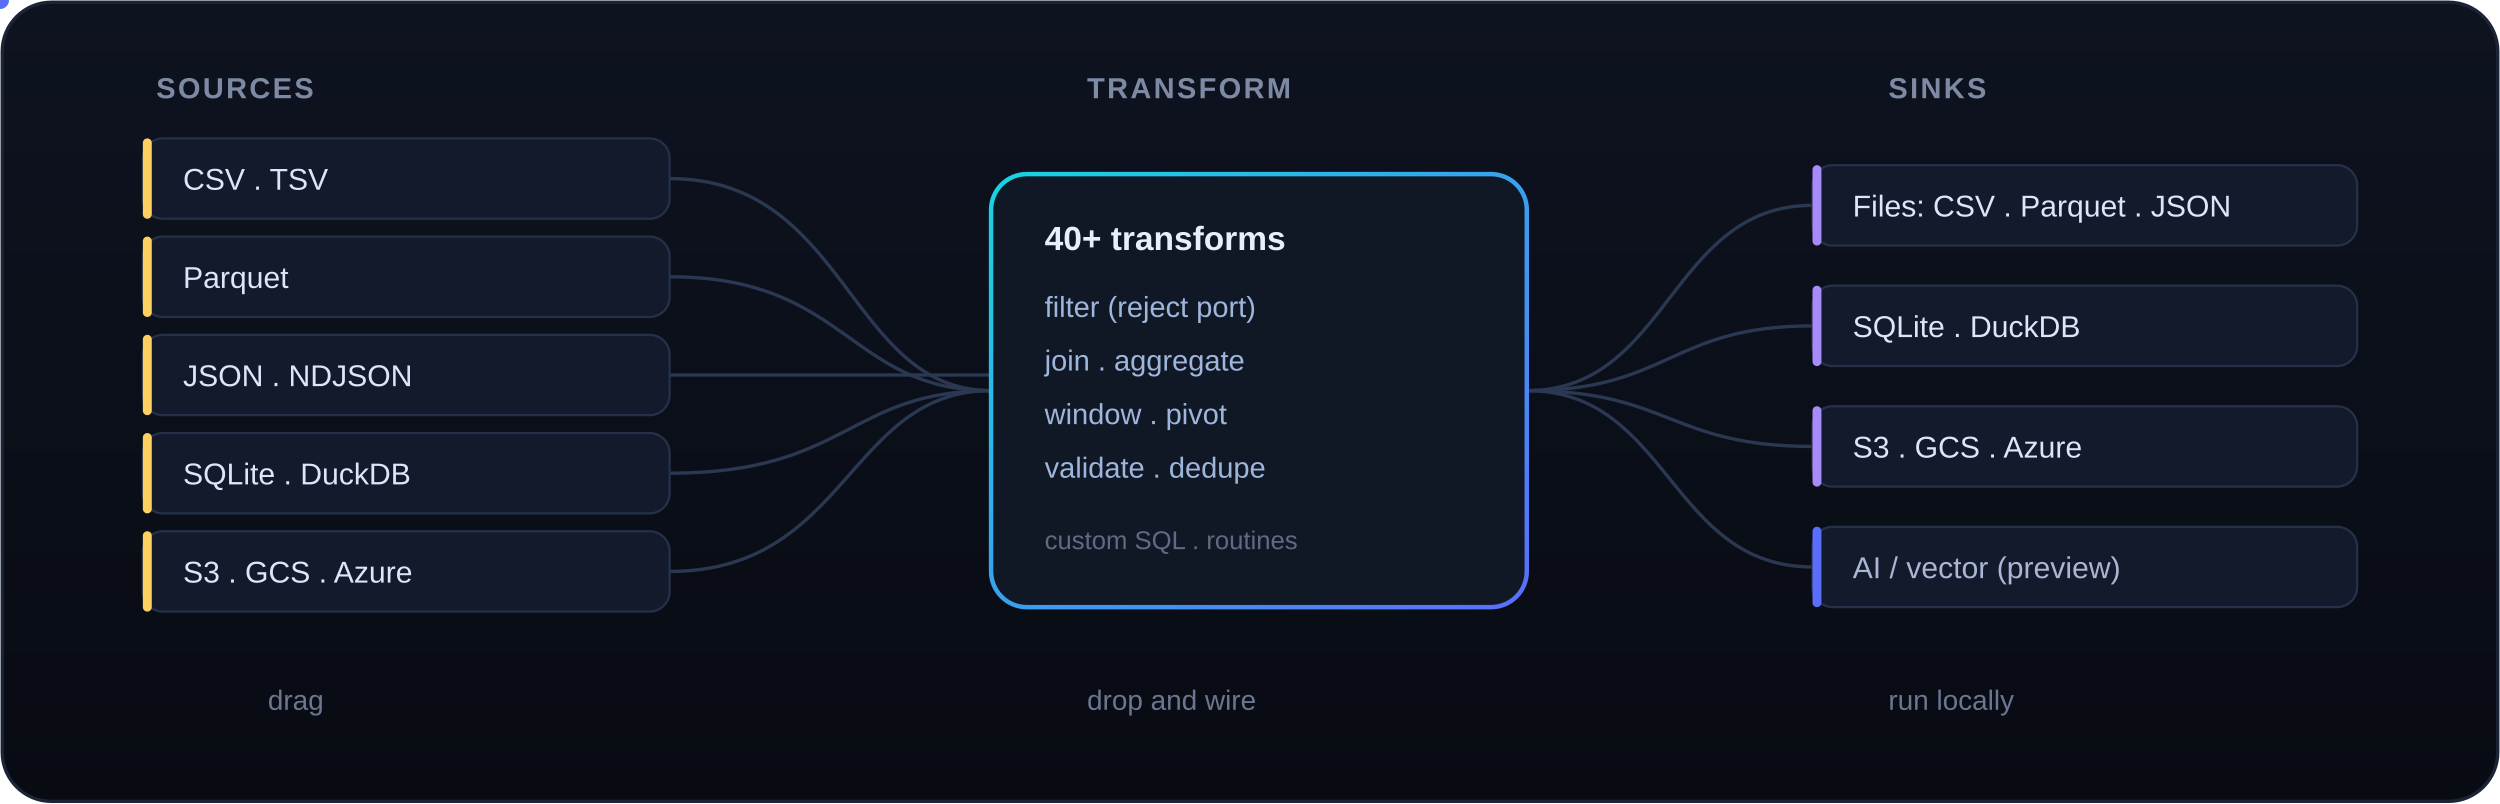
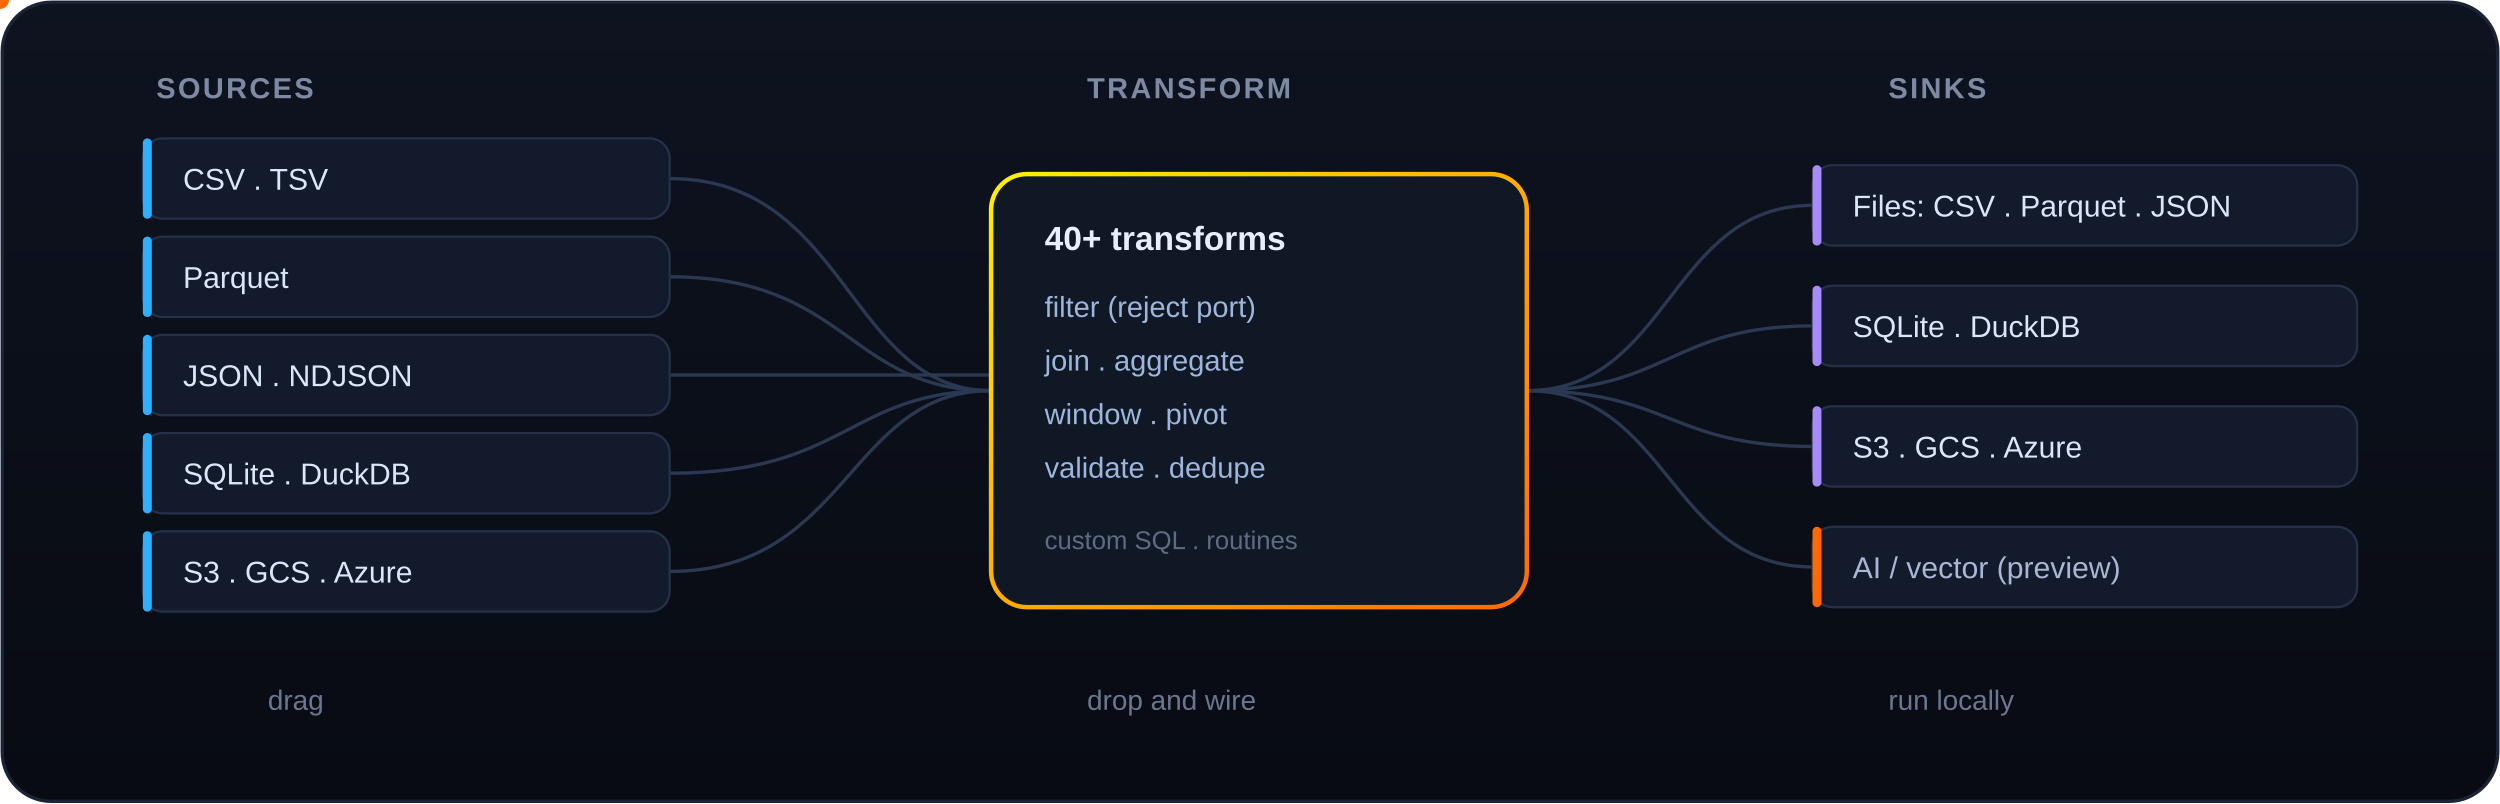
<svg xmlns="http://www.w3.org/2000/svg" viewBox="0 0 1120 360" preserveAspectRatio="xMidYMid meet" fill="none" role="img" aria-label="Sources flow through transforms into sinks">
  <defs>
    <linearGradient id="g" x1="0" y1="0" x2="1" y2="1">
-       <stop offset="0" stop-color="#18D4E0" />
-       <stop offset="1" stop-color="#5B6EFB" />
+       <stop offset="0" stop-color="#FFF100" />
+       <stop offset="1" stop-color="#FF6900" />
    </linearGradient>
    <linearGradient id="bg" x1="0" y1="0" x2="0" y2="1">
      <stop offset="0" stop-color="#0E1320" />
      <stop offset="1" stop-color="#080B12" />
    </linearGradient>
  </defs>
  <rect x="1" y="1" width="1118" height="358" rx="22" fill="url(#bg)" stroke="#1b2436" stroke-width="1.5" />
  <style>text{font-family:'Segoe UI',system-ui,Arial,sans-serif}</style>
  <text x="70" y="44" font-size="13" font-weight="700" letter-spacing="0.08em" fill="#7e8aa3">SOURCES</text>
  <text x="487" y="44" font-size="13" font-weight="700" letter-spacing="0.08em" fill="#7e8aa3">TRANSFORM</text>
  <text x="846" y="44" font-size="13" font-weight="700" letter-spacing="0.08em" fill="#7e8aa3">SINKS</text>
  <g stroke="#2b3852" stroke-width="1.5" fill="none">
    <path d="M300 80 C 380 80, 380 175, 444 175" />
    <path d="M300 124 C 380 124, 380 175, 444 175" />
    <path d="M300 168 H 444" />
    <path d="M300 212 C 380 212, 380 175, 444 175" />
    <path d="M300 256 C 380 256, 380 175, 444 175" />
  </g>
-   <circle r="4" fill="#18D4E0">
+   <circle r="4" fill="#FFF100">
    <animate attributeName="cx" values="300;444" dur="1.6s" repeatCount="indefinite" />
    <animate attributeName="cy" values="168;175" dur="1.6s" repeatCount="indefinite" />
  </circle>
  <g stroke="#2b3852" stroke-width="1.5" fill="none">
    <path d="M684 175 C 748 175, 748 92, 812 92" />
    <path d="M684 175 C 748 175, 748 146, 812 146" />
    <path d="M684 175 C 748 175, 748 200, 812 200" />
    <path d="M684 175 C 748 175, 748 254, 812 254" />
  </g>
-   <circle r="4" fill="#5B6EFB">
+   <circle r="4" fill="#FF6900">
    <animate attributeName="cx" values="684;812" dur="1.6s" begin="0.5s" repeatCount="indefinite" />
    <animate attributeName="cy" values="175;146" dur="1.6s" begin="0.5s" repeatCount="indefinite" />
  </circle>
  <g>
    <rect x="64" y="62" width="236" height="36" rx="9" fill="#121a2b" stroke="#243149" />
-     <rect x="64" y="62" width="4" height="36" rx="2" fill="#fed060" />
+     <rect x="64" y="62" width="4" height="36" rx="2" fill="#2EAFFF" />
    <text x="82" y="85" font-size="13.5" fill="#dbe6fb">CSV . TSV</text>
    <rect x="64" y="106" width="236" height="36" rx="9" fill="#121a2b" stroke="#243149" />
-     <rect x="64" y="106" width="4" height="36" rx="2" fill="#fed060" />
+     <rect x="64" y="106" width="4" height="36" rx="2" fill="#2EAFFF" />
    <text x="82" y="129" font-size="13.5" fill="#dbe6fb">Parquet</text>
    <rect x="64" y="150" width="236" height="36" rx="9" fill="#121a2b" stroke="#243149" />
-     <rect x="64" y="150" width="4" height="36" rx="2" fill="#fed060" />
+     <rect x="64" y="150" width="4" height="36" rx="2" fill="#2EAFFF" />
    <text x="82" y="173" font-size="13.5" fill="#dbe6fb">JSON . NDJSON</text>
    <rect x="64" y="194" width="236" height="36" rx="9" fill="#121a2b" stroke="#243149" />
-     <rect x="64" y="194" width="4" height="36" rx="2" fill="#fed060" />
+     <rect x="64" y="194" width="4" height="36" rx="2" fill="#2EAFFF" />
    <text x="82" y="217" font-size="13.5" fill="#dbe6fb">SQLite . DuckDB</text>
    <rect x="64" y="238" width="236" height="36" rx="9" fill="#121a2b" stroke="#243149" />
-     <rect x="64" y="238" width="4" height="36" rx="2" fill="#fed060" />
+     <rect x="64" y="238" width="4" height="36" rx="2" fill="#2EAFFF" />
    <text x="82" y="261" font-size="13.5" fill="#dbe6fb">S3 . GCS . Azure</text>
  </g>
  <rect x="444" y="78" width="240" height="194" rx="16" fill="#101826" stroke="url(#g)" stroke-width="2" />
  <text x="468" y="112" font-size="15" font-weight="700" fill="#e7eefc">40+ transforms</text>
  <text x="468" y="142" font-size="13" fill="#9fb6dc">filter (reject port)</text>
  <text x="468" y="166" font-size="13" fill="#9fb6dc">join . aggregate</text>
  <text x="468" y="190" font-size="13" fill="#9fb6dc">window . pivot</text>
  <text x="468" y="214" font-size="13" fill="#9fb6dc">validate . dedupe</text>
  <text x="468" y="246" font-size="11.5" fill="#5f6b82">custom SQL . routines</text>
  <g>
    <rect x="812" y="74" width="244" height="36" rx="9" fill="#121a2b" stroke="#243149" />
    <rect x="812" y="74" width="4" height="36" rx="2" fill="#a78bfa" />
    <text x="830" y="97" font-size="13.5" fill="#dbe6fb">Files: CSV . Parquet . JSON</text>
    <rect x="812" y="128" width="244" height="36" rx="9" fill="#121a2b" stroke="#243149" />
    <rect x="812" y="128" width="4" height="36" rx="2" fill="#a78bfa" />
    <text x="830" y="151" font-size="13.5" fill="#dbe6fb">SQLite . DuckDB</text>
    <rect x="812" y="182" width="244" height="36" rx="9" fill="#121a2b" stroke="#243149" />
    <rect x="812" y="182" width="4" height="36" rx="2" fill="#a78bfa" />
    <text x="830" y="205" font-size="13.5" fill="#dbe6fb">S3 . GCS . Azure</text>
    <rect x="812" y="236" width="244" height="36" rx="9" fill="#121a2b" stroke="#243149" />
-     <rect x="812" y="236" width="4" height="36" rx="2" fill="#5b6efb" />
+     <rect x="812" y="236" width="4" height="36" rx="2" fill="#FF6900" />
    <text x="830" y="259" font-size="13.5" fill="#aab6d4">AI / vector (preview)</text>
  </g>
  <text x="120" y="318" font-size="12.5" fill="#6b7790">drag</text>
  <text x="487" y="318" font-size="12.5" fill="#6b7790">drop and wire</text>
  <text x="846" y="318" font-size="12.5" fill="#6b7790">run locally</text>
</svg>
